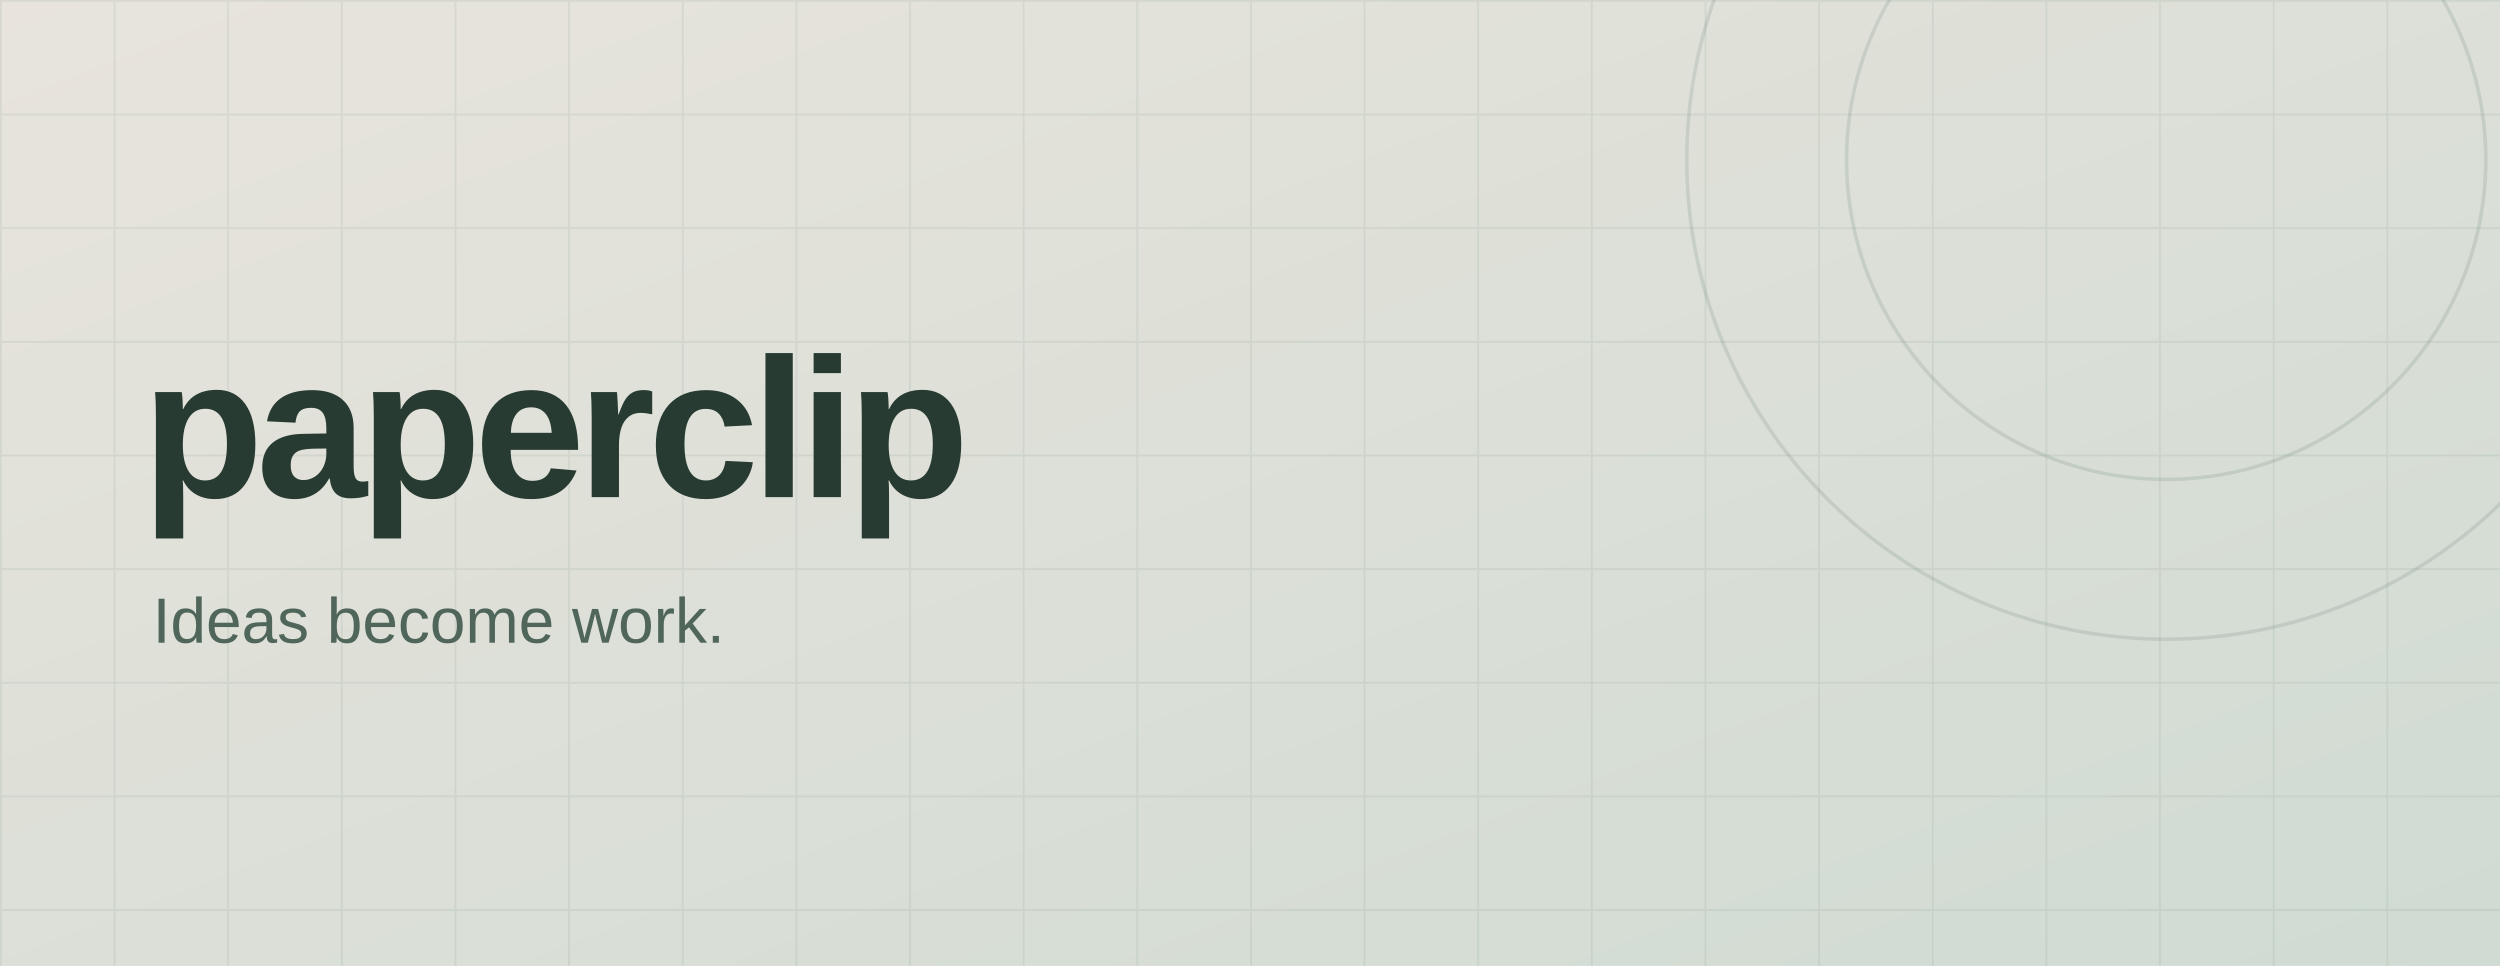
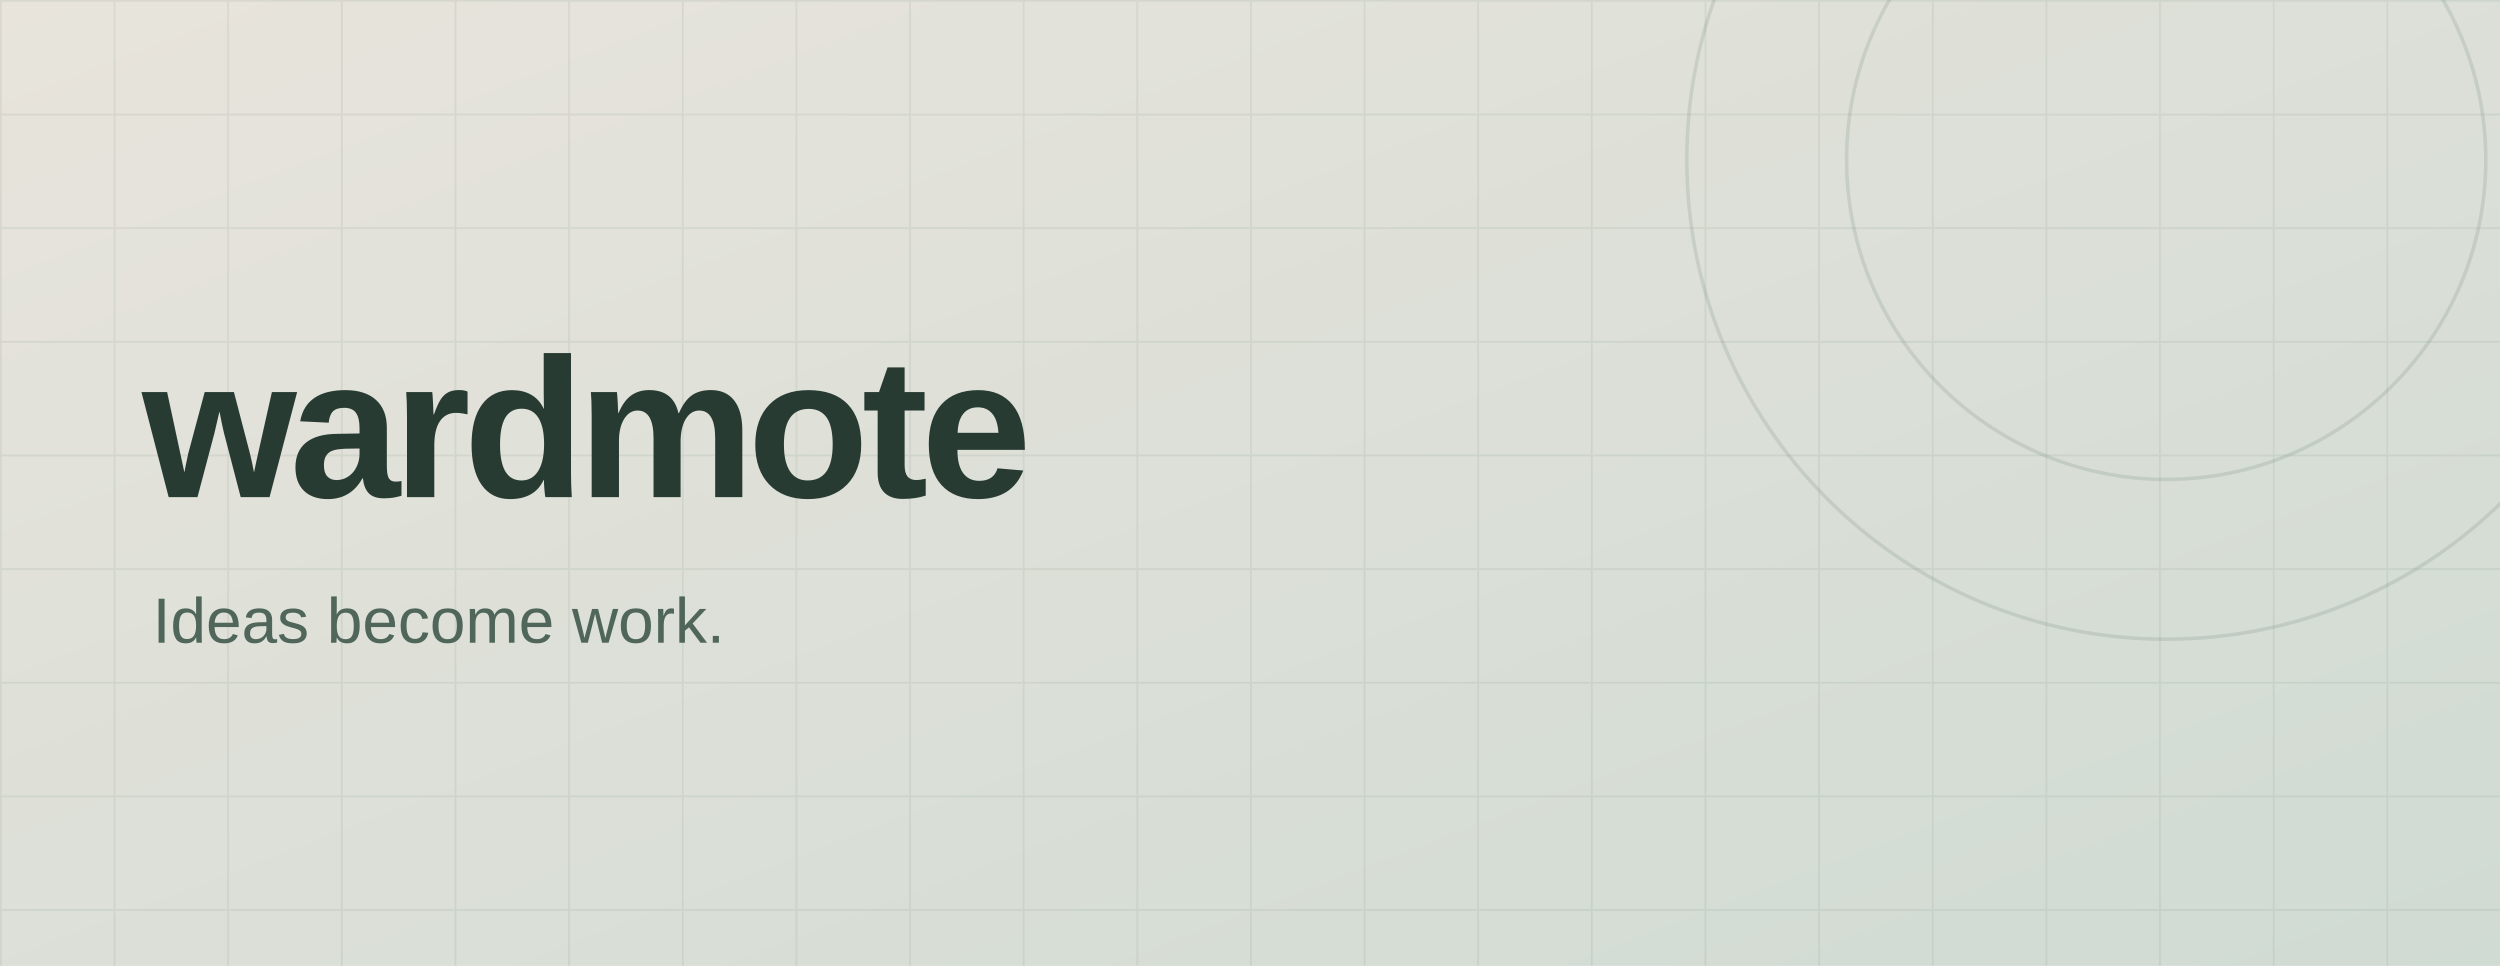
<svg xmlns="http://www.w3.org/2000/svg" width="704" height="272" viewBox="0 0 704 272">
  <defs>
    <linearGradient id="background" x2="1" y2="1">
      <stop stop-color="#e8e4dc" />
      <stop offset="1" stop-color="#d0dbd3" />
    </linearGradient>
    <pattern id="grid" width="32" height="32" patternUnits="userSpaceOnUse">
      <path d="M32 0H0V32" fill="none" stroke="#677d72" stroke-opacity=".12" />
    </pattern>
  </defs>
  <path fill="url(#background)" d="M0 0h704v272H0z" />
  <path fill="url(#grid)" d="M0 0h704v272H0z" />
  <circle cx="610" cy="45" r="135" fill="none" stroke="#677d72" stroke-opacity=".18" />
  <circle cx="610" cy="45" r="90" fill="none" stroke="#677d72" stroke-opacity=".18" />
-   <text x="40" y="140" font-family="Arial,sans-serif" font-size="56" font-weight="700" letter-spacing="-2" fill="#273b32">paperclip</text>
+   <text x="40" y="140" font-family="Arial,sans-serif" font-size="56" font-weight="700" letter-spacing="-2" fill="#273b32">wardmote</text>
  <text x="43" y="181" font-family="Arial,sans-serif" font-size="18" fill="#50665b">Ideas become work.</text>
</svg>
